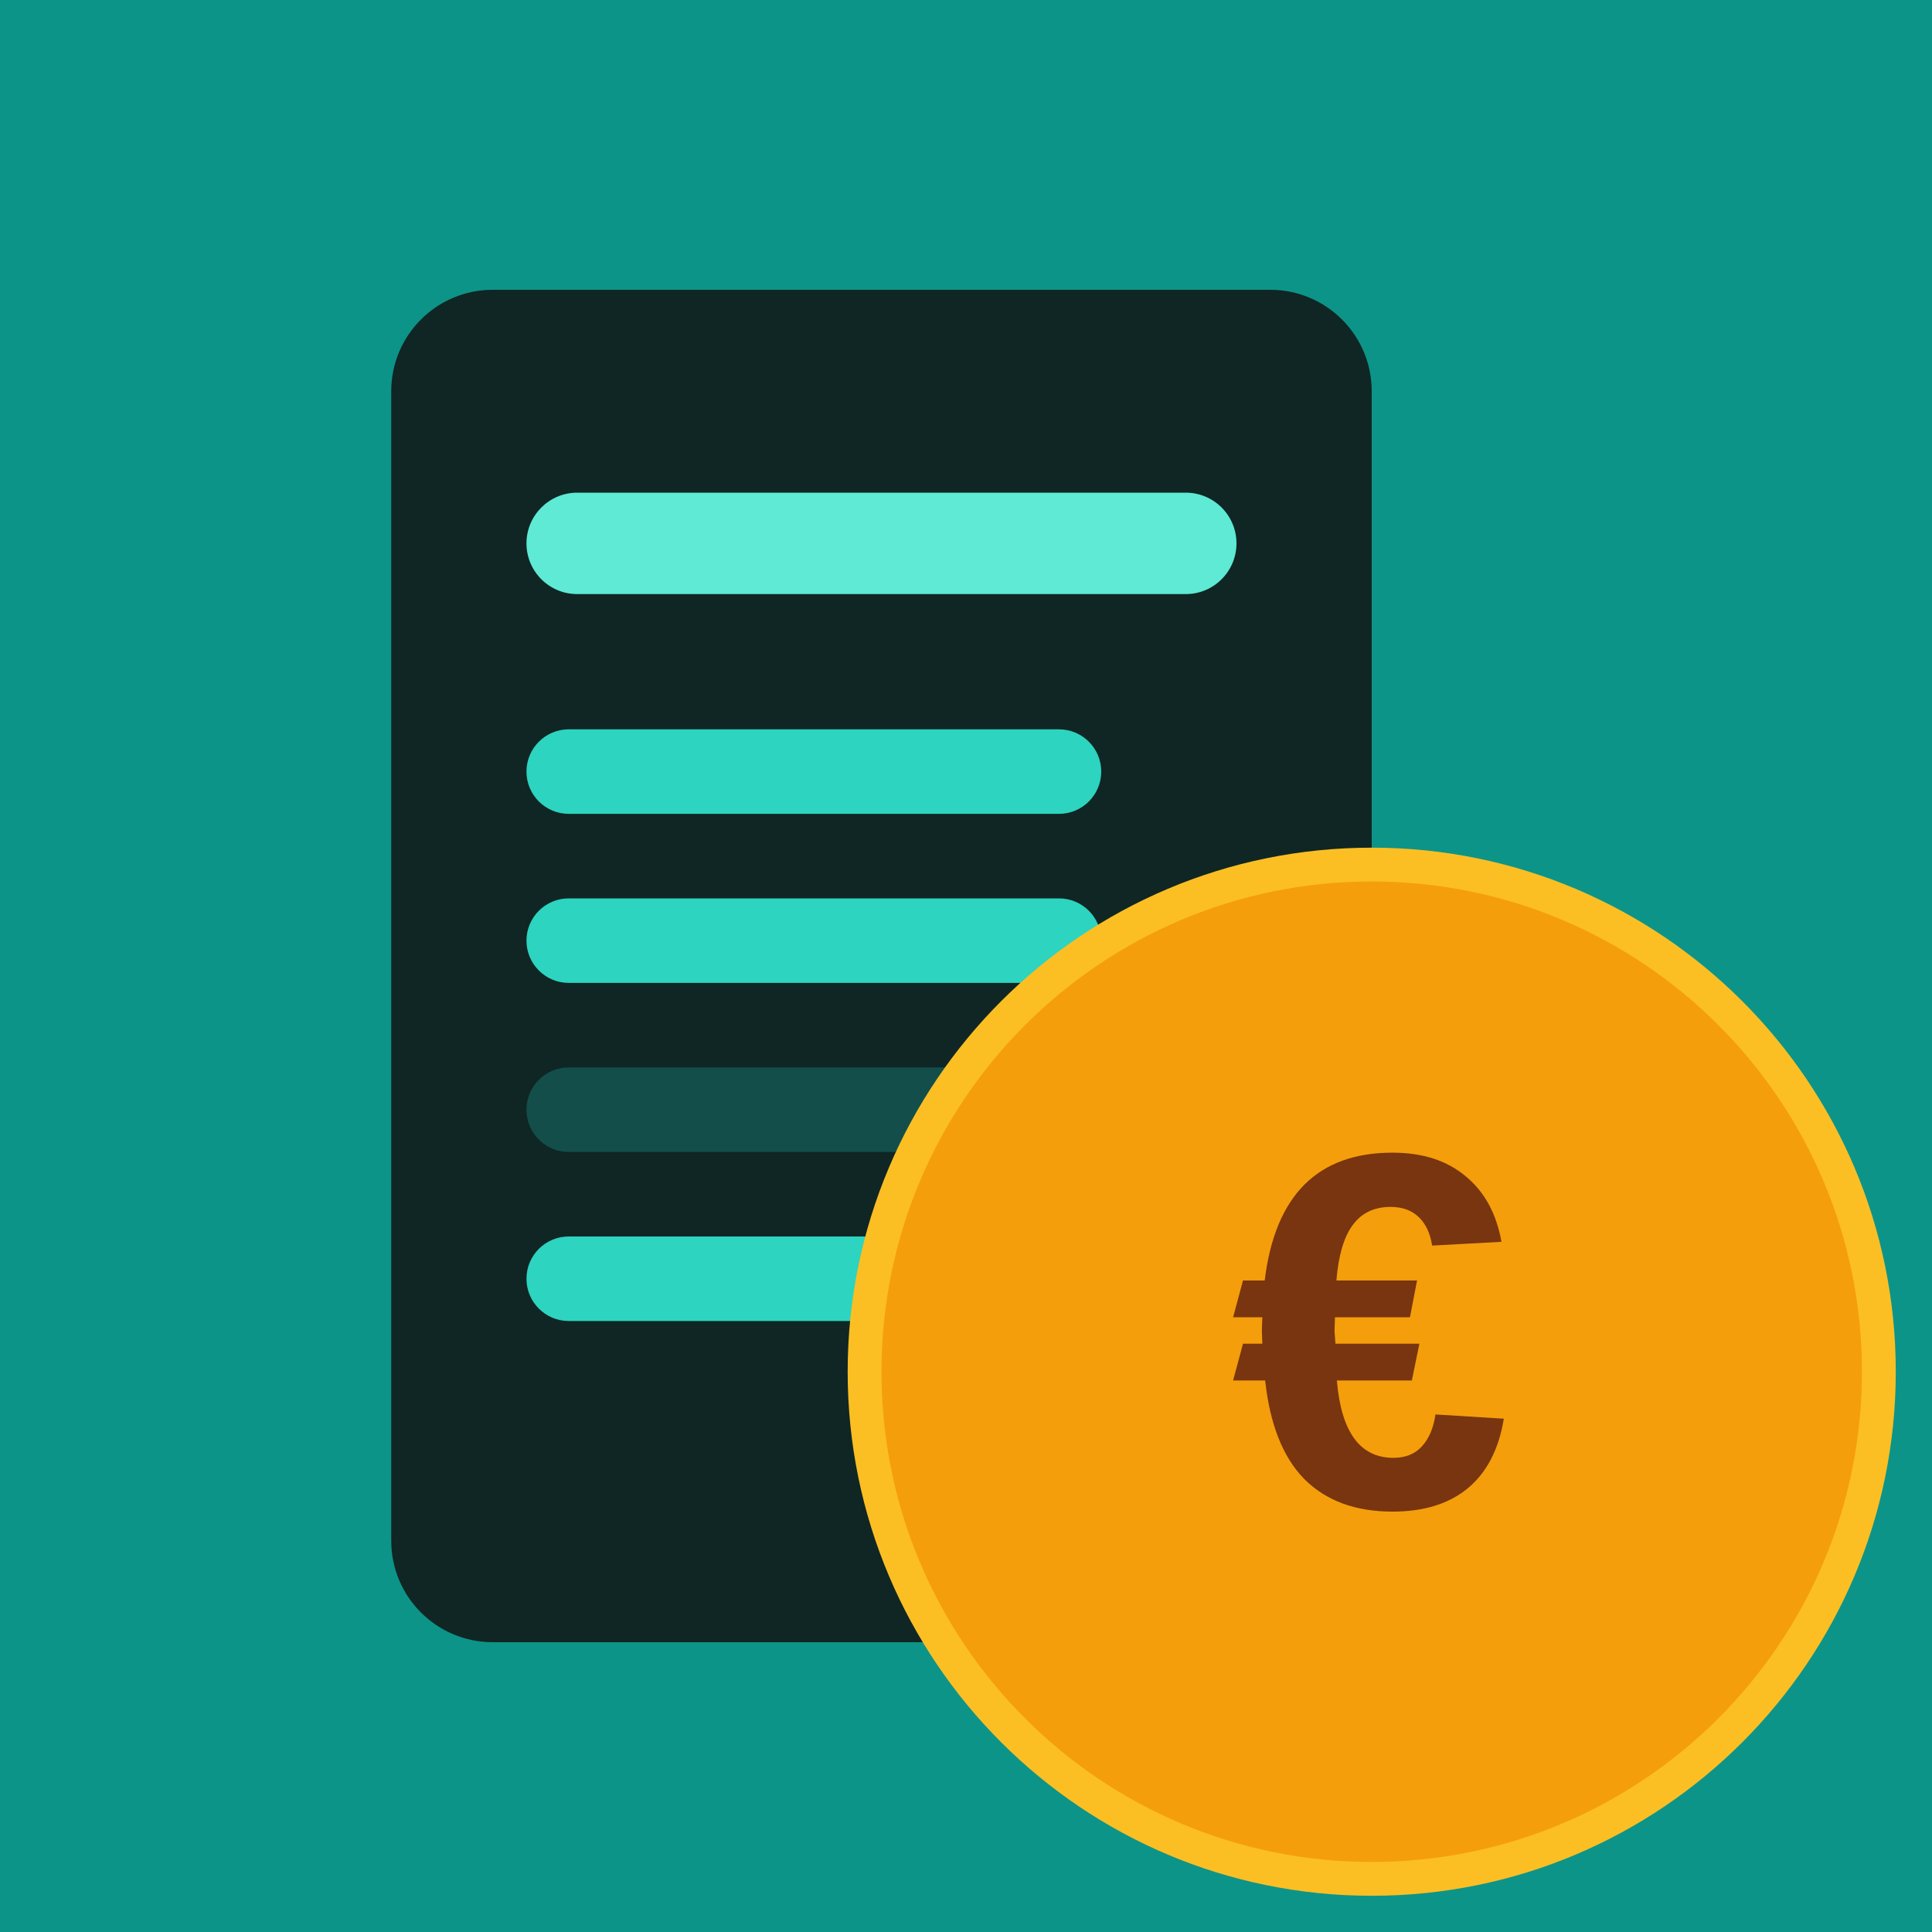
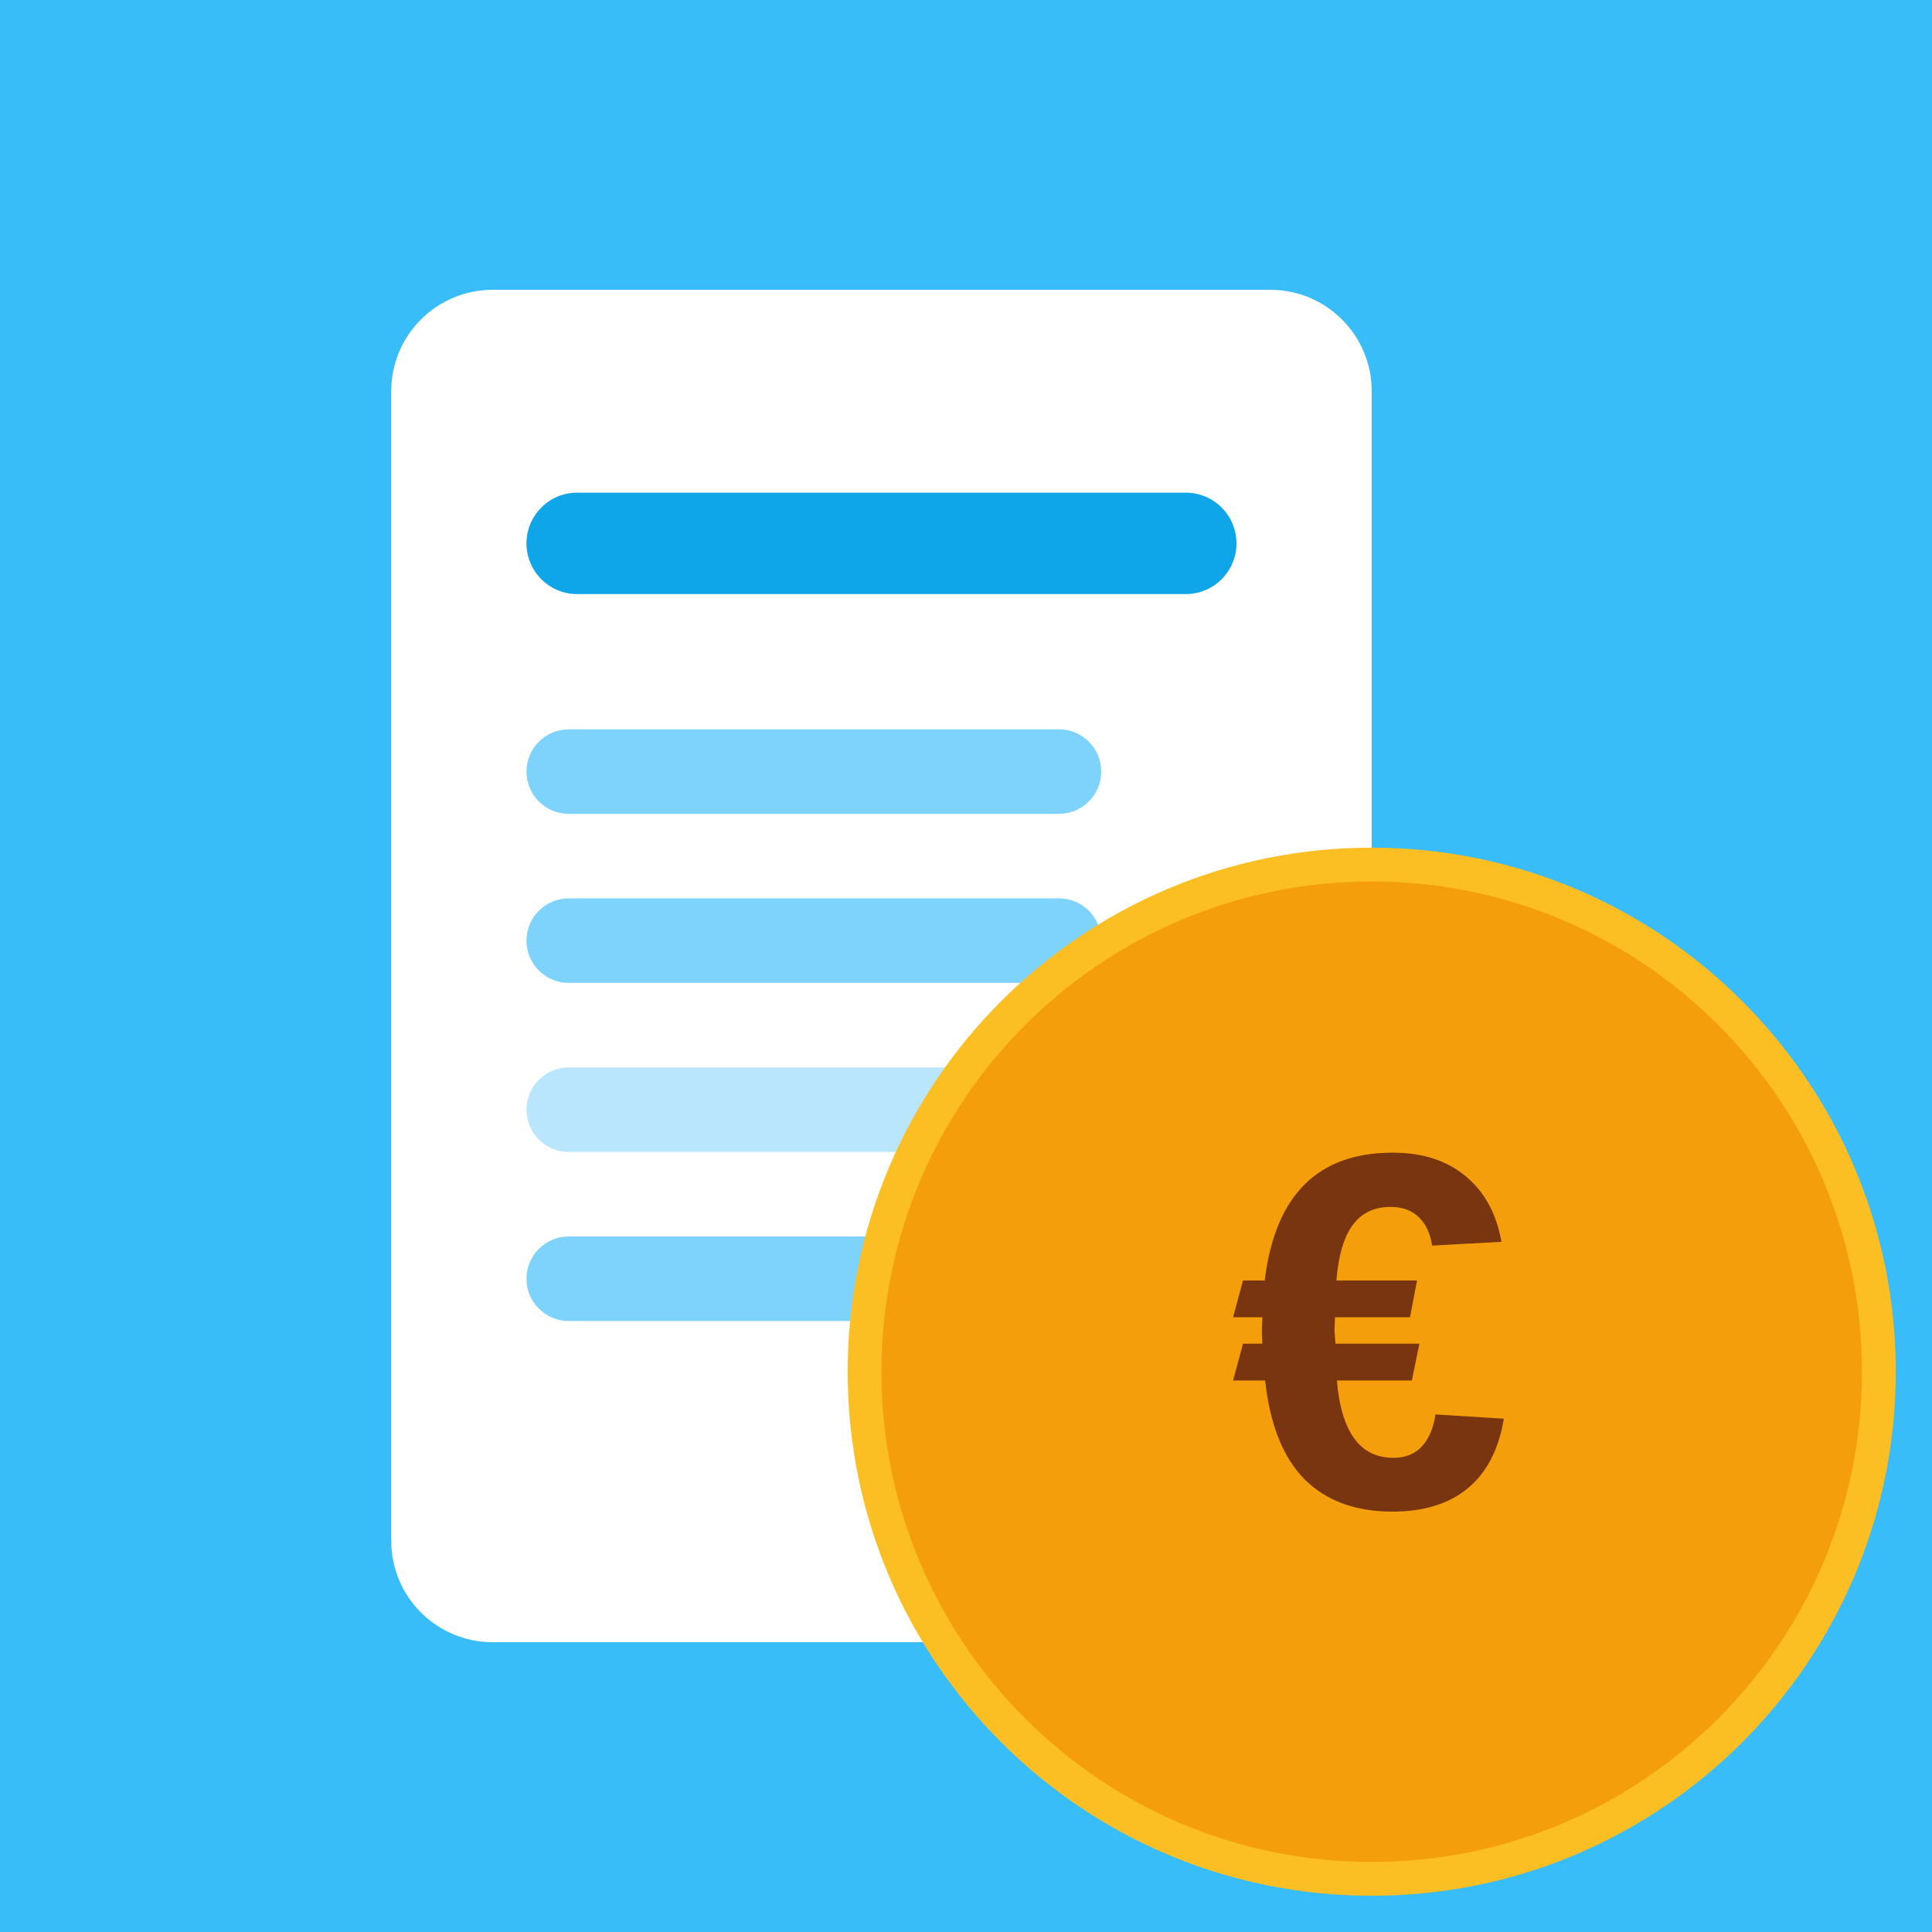
<svg xmlns="http://www.w3.org/2000/svg" width="64" height="64" viewBox="0 0 64 64">
-   <rect width="64" height="64" fill="#0d9488" />
+   <rect width="64" height="64" fill="#38bdf8" />
  <g transform="translate(4,4)">
-     <rect x="8.96" y="5.6" width="32.48" height="44.8" rx="3.36" fill="#0f2624" />
-     <rect x="13.44" y="12.32" width="23.52" height="3.36" rx="1.68" fill="#5eead4" />
-     <rect x="13.44" y="20.16" width="19.04" height="2.8" rx="1.4" fill="#2dd4bf" />
-     <rect x="13.44" y="25.76" width="19.04" height="2.8" rx="1.4" fill="#2dd4bf" />
-     <rect x="13.44" y="31.36" width="16.8" height="2.8" rx="1.4" fill="#134e4a" />
-     <rect x="13.44" y="36.96" width="16.8" height="2.8" rx="1.4" fill="#2dd4bf" />
+     <rect x="8.96" y="5.6" width="32.48" height="44.8" rx="3.36" fill="#ffffff" />
+     <rect x="13.44" y="12.32" width="23.52" height="3.36" rx="1.68" fill="#0ea5e9" />
+     <rect x="13.44" y="20.16" width="19.04" height="2.8" rx="1.4" fill="#7dd3fc" />
+     <rect x="13.44" y="25.76" width="19.04" height="2.8" rx="1.4" fill="#7dd3fc" />
+     <rect x="13.44" y="31.36" width="16.8" height="2.8" rx="1.4" fill="#bae6fd" />
+     <rect x="13.44" y="36.96" width="16.8" height="2.8" rx="1.4" fill="#7dd3fc" />
    <circle cx="41.44" cy="41.44" r="16.8" fill="#f59e0b" />
    <circle cx="41.44" cy="41.44" r="16.8" fill="none" stroke="#fbbf24" stroke-width="1.12" />
    <text x="41.44" y="45.92" text-anchor="middle" font-family="Arial, sans-serif" font-weight="700" font-size="16.8" fill="#78350f">€</text>
  </g>
</svg>
